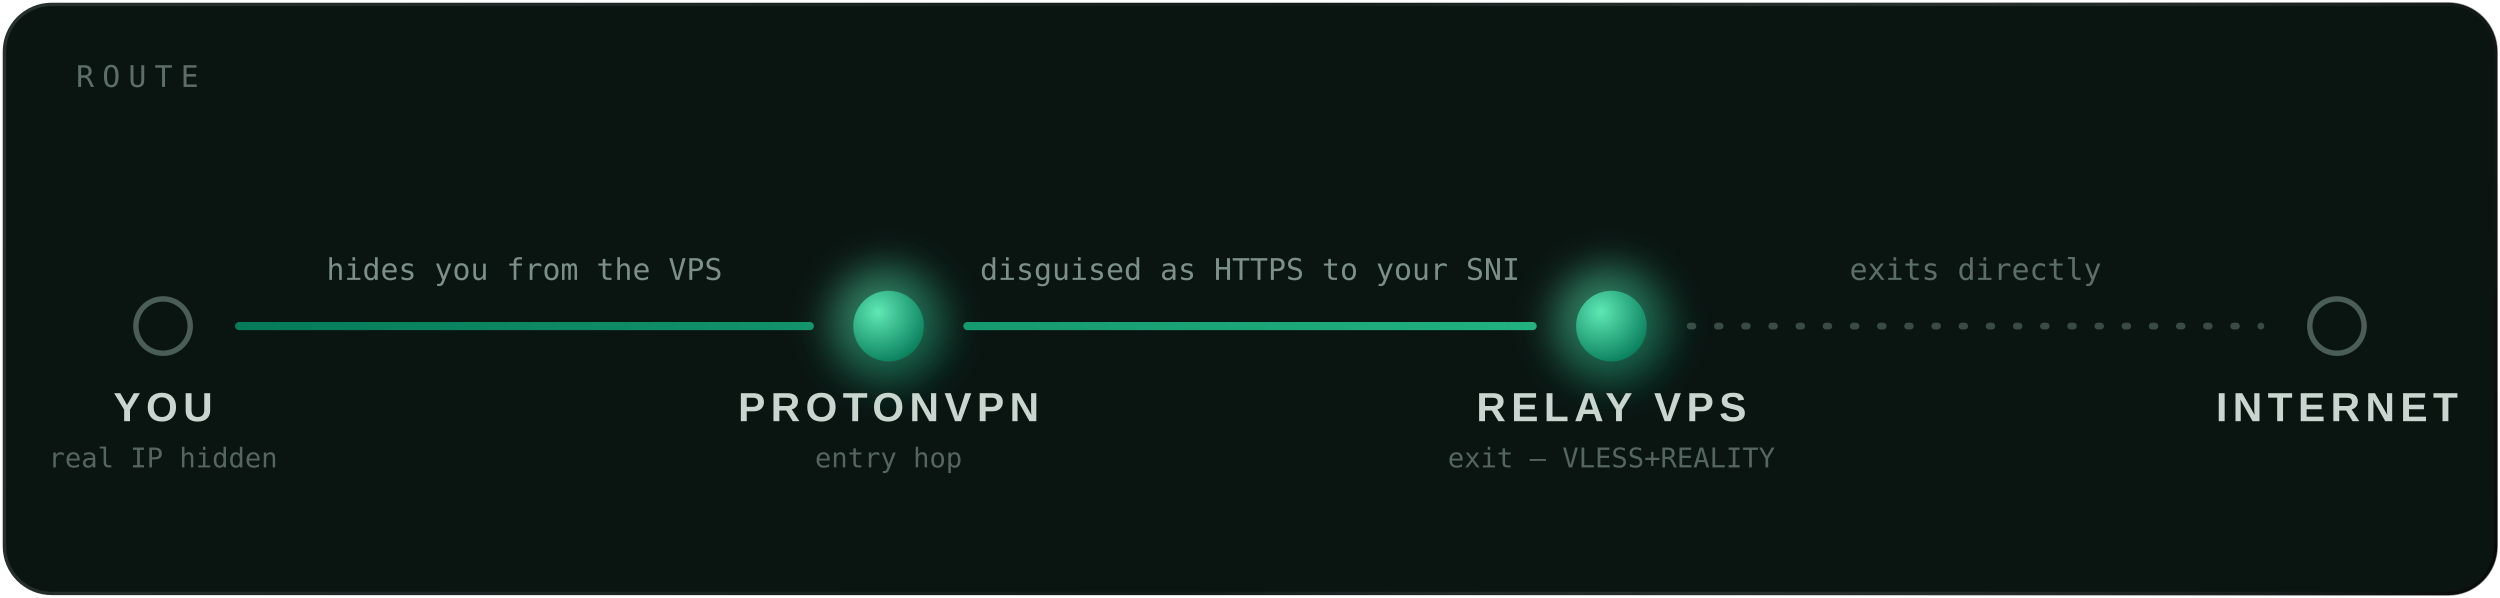
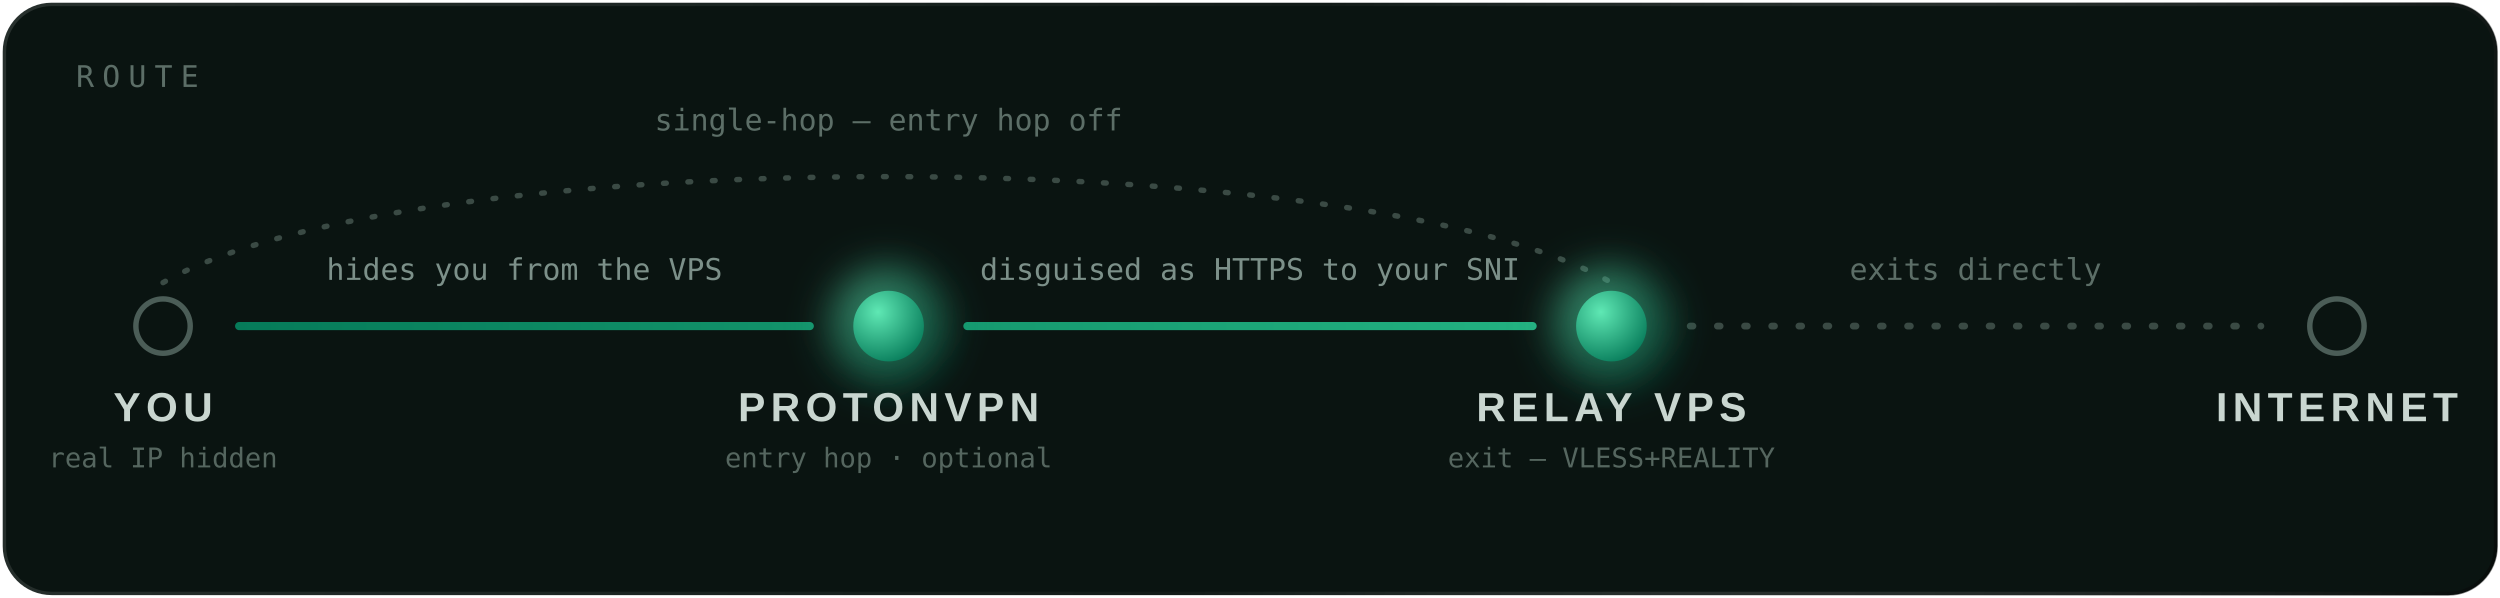
- <svg xmlns="http://www.w3.org/2000/svg" viewBox="0 0 920 220" width="920" height="220" role="img" aria-label="Route: you, through the ProtonVPN entry hop, through the VLESS+REALITY relay VPS, exiting directly to the internet">
+ <svg xmlns="http://www.w3.org/2000/svg" viewBox="0 0 920 220" width="920" height="220" role="img" aria-label="Route: you, through the optional ProtonVPN entry hop, through the VLESS+REALITY relay VPS, exiting directly to the internet. A dashed arc shows the single-hop path from you straight to the relay when the entry hop is off.">
  <defs>
    <linearGradient id="chain" x1="60" y1="0" x2="860" y2="0" gradientUnits="userSpaceOnUse">
      <stop offset="0" stop-color="#047857" />
      <stop offset="1" stop-color="#34D399" />
    </linearGradient>
    <linearGradient id="bezel" x1="0" y1="0" x2="920" y2="220" gradientUnits="userSpaceOnUse">
      <stop offset="0" stop-color="#ffffff" stop-opacity="0.12" />
      <stop offset="0.5" stop-color="#ffffff" stop-opacity="0.03" />
      <stop offset="1" stop-color="#000000" stop-opacity="0.45" />
    </linearGradient>
    <radialGradient id="lampFill" cx="0.35" cy="0.3" r="0.8">
      <stop offset="0" stop-color="#5FE8B4" />
      <stop offset="1" stop-color="#047857" />
    </radialGradient>
    <filter id="bloom" x="-100%" y="-100%" width="300%" height="300%">
      <feGaussianBlur stdDeviation="7" />
    </filter>
  </defs>
  <rect x="1" y="1" width="918" height="218" rx="18" fill="#0A1411" />
  <rect x="1.5" y="1.5" width="917" height="217" rx="17.5" fill="none" stroke="url(#bezel)" stroke-width="1.5" />
  <text x="28" y="32" font-family="ui-monospace,SFMono-Regular,Menlo,Consolas,monospace" font-size="11" letter-spacing="3" fill="#5C6E67">ROUTE</text>
+   <path d="M 60 104 C 150 52, 503 52, 593 104" fill="none" stroke="#3A4A44" stroke-width="2" stroke-dasharray="1 8" stroke-linecap="round" />
+   <text x="327" y="48" font-family="ui-monospace,SFMono-Regular,Menlo,Consolas,monospace" font-size="11" fill="#5C6E67" text-anchor="middle">single-hop — entry hop off</text>
  <line x1="88" y1="120" x2="298" y2="120" stroke="url(#chain)" stroke-width="3" stroke-linecap="round" />
  <text x="193" y="103" font-family="ui-monospace,SFMono-Regular,Menlo,Consolas,monospace" font-size="11" fill="#7C9089" text-anchor="middle">hides you from the VPS</text>
  <line x1="356" y1="120" x2="564" y2="120" stroke="url(#chain)" stroke-width="3" stroke-linecap="round" />
  <text x="460" y="103" font-family="ui-monospace,SFMono-Regular,Menlo,Consolas,monospace" font-size="11" fill="#7C9089" text-anchor="middle">disguised as HTTPS to your SNI</text>
  <line x1="622" y1="120" x2="832" y2="120" stroke="#3A4A44" stroke-width="2.5" stroke-dasharray="1 9" stroke-linecap="round" />
  <text x="727" y="103" font-family="ui-monospace,SFMono-Regular,Menlo,Consolas,monospace" font-size="11" fill="#5C6E67" text-anchor="middle">exits directly</text>
  <circle cx="60" cy="120" r="10" fill="#0A1411" stroke="#4B5D57" stroke-width="2" />
  <text x="60" y="155" font-family="Arial,Helvetica,sans-serif" font-size="15" font-weight="600" letter-spacing="2" fill="#C9D6D0" text-anchor="middle">YOU</text>
  <text x="60" y="172" font-family="ui-monospace,SFMono-Regular,Menlo,Consolas,monospace" font-size="10" fill="#55665F" text-anchor="middle">real IP hidden</text>
  <circle cx="327" cy="120" r="22" fill="url(#lampFill)" filter="url(#bloom)" opacity="0.55" />
  <circle cx="327" cy="120" r="13" fill="url(#lampFill)" />
  <text x="327" y="155" font-family="Arial,Helvetica,sans-serif" font-size="15" font-weight="600" letter-spacing="2" fill="#C9D6D0" text-anchor="middle">PROTONVPN</text>
-   <text x="327" y="172" font-family="ui-monospace,SFMono-Regular,Menlo,Consolas,monospace" font-size="10" fill="#55665F" text-anchor="middle">entry hop</text>
+   <text x="327" y="172" font-family="ui-monospace,SFMono-Regular,Menlo,Consolas,monospace" font-size="10" fill="#55665F" text-anchor="middle">entry hop · optional</text>
  <circle cx="593" cy="120" r="22" fill="url(#lampFill)" filter="url(#bloom)" opacity="0.55" />
  <circle cx="593" cy="120" r="13" fill="url(#lampFill)" />
  <text x="593" y="155" font-family="Arial,Helvetica,sans-serif" font-size="15" font-weight="600" letter-spacing="2" fill="#C9D6D0" text-anchor="middle">RELAY VPS</text>
  <text x="593" y="172" font-family="ui-monospace,SFMono-Regular,Menlo,Consolas,monospace" font-size="10" fill="#55665F" text-anchor="middle">exit — VLESS+REALITY</text>
  <circle cx="860" cy="120" r="10" fill="#0A1411" stroke="#4B5D57" stroke-width="2" />
  <text x="860" y="155" font-family="Arial,Helvetica,sans-serif" font-size="15" font-weight="600" letter-spacing="2" fill="#C9D6D0" text-anchor="middle">INTERNET</text>
</svg>
